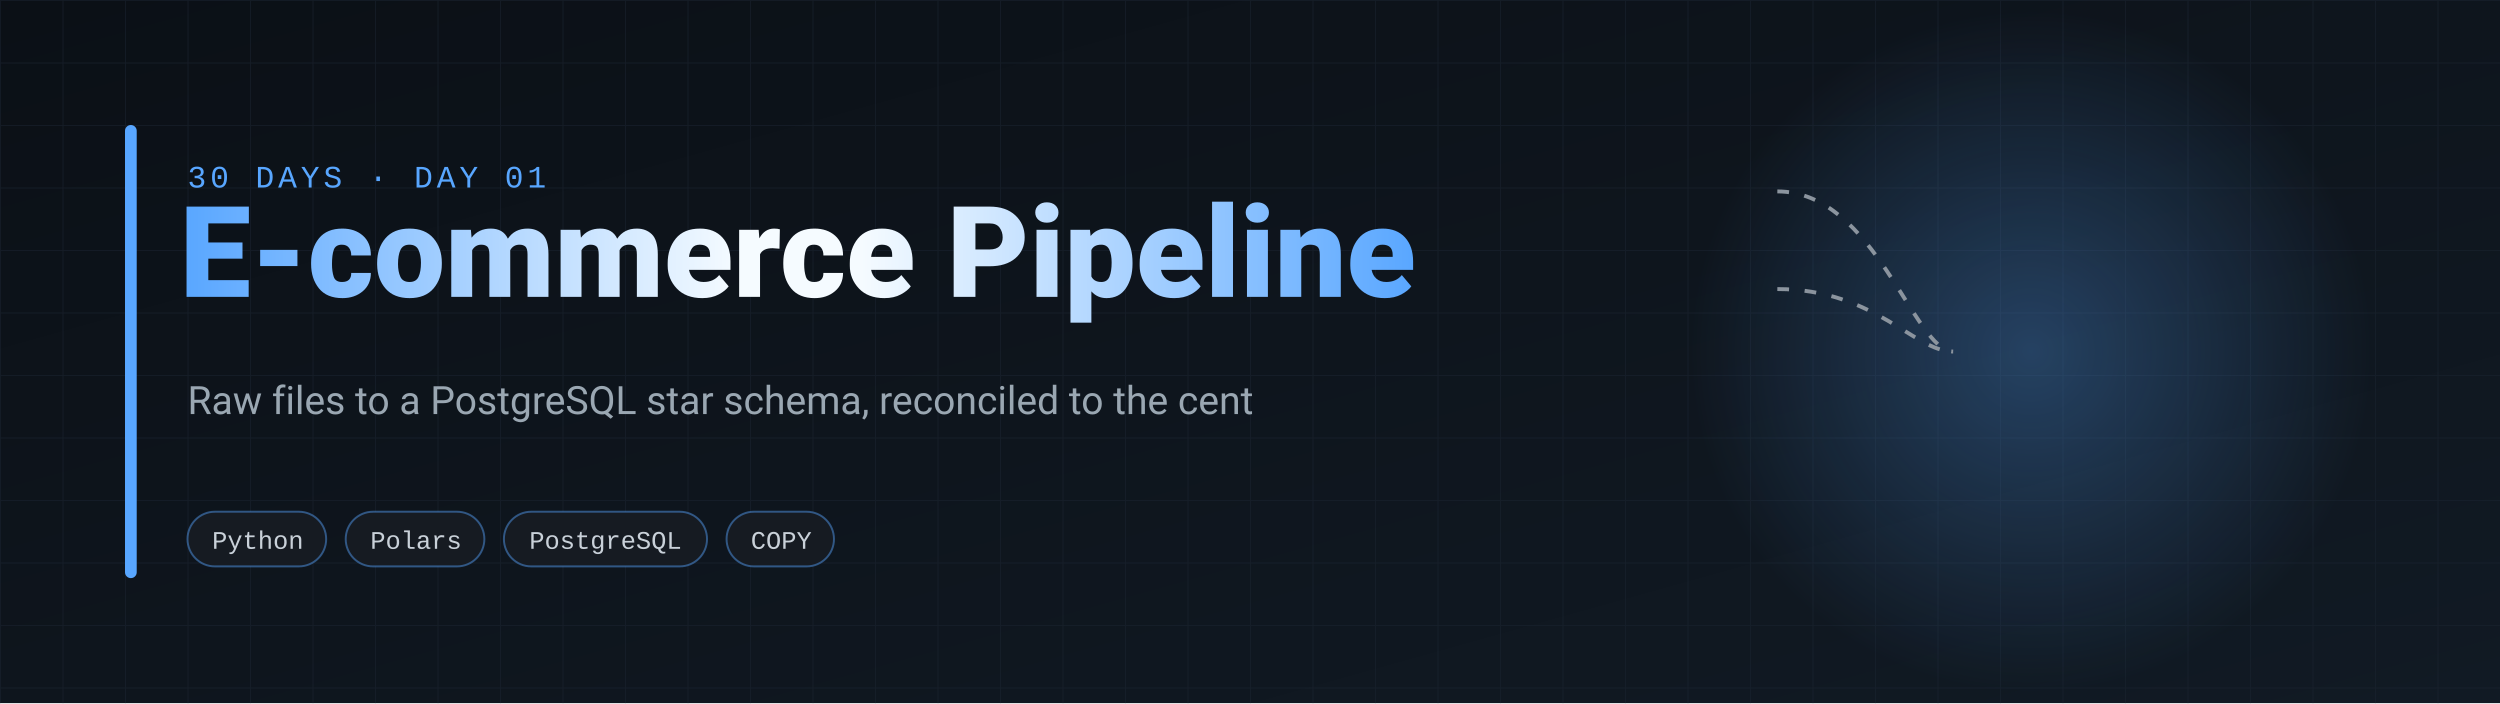
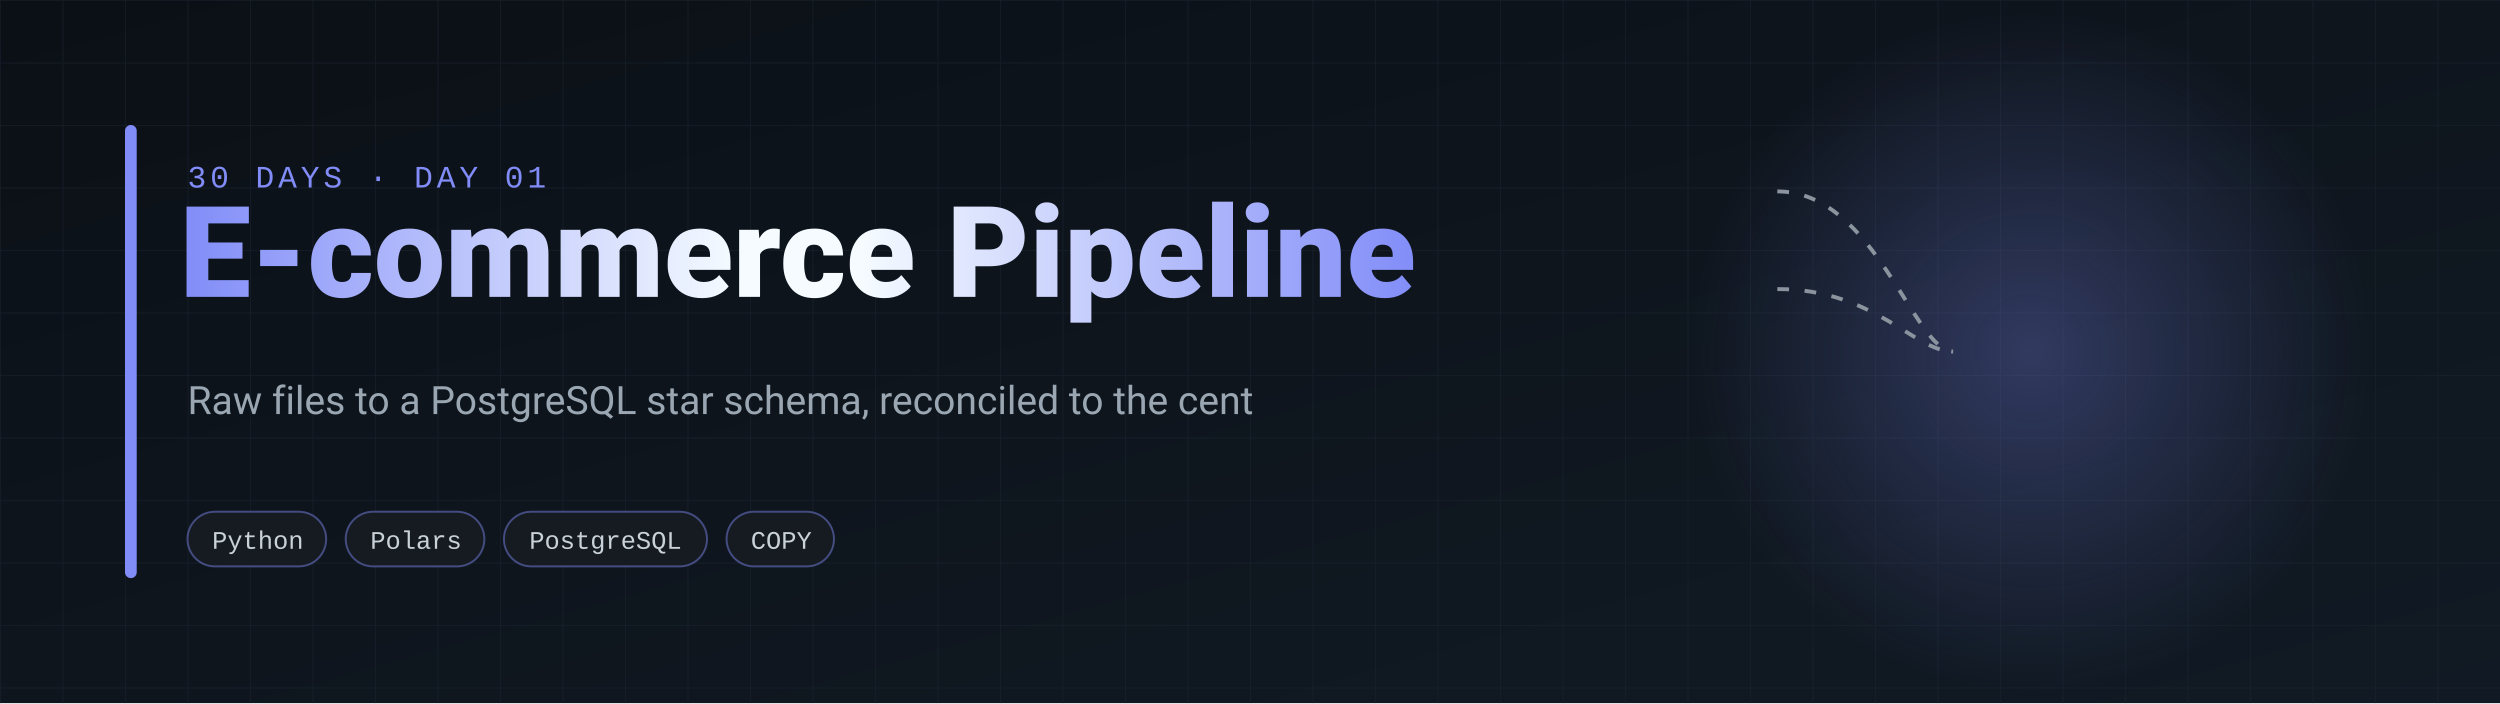
<svg xmlns="http://www.w3.org/2000/svg" width="1280" height="360" viewBox="0 0 1280 360" role="img" aria-label="E-commerce Pipeline: Raw files to a PostgreSQL star schema, reconciled to the cent">
  <defs>
    <linearGradient id="bg" x1="0" y1="0" x2="1" y2="1">
      <stop offset="0" stop-color="#0b1016" />
      <stop offset="1" stop-color="#111a24" />
    </linearGradient>
    <linearGradient id="shine" x1="0" y1="0" x2="1" y2="0">
-       <stop offset="0" stop-color="#58a6ff" />
+       <stop offset="0" stop-color="#818cf8" />
      <stop offset="0.45" stop-color="#f5fbff" />
      <stop offset="0.55" stop-color="#f5fbff" />
-       <stop offset="1" stop-color="#58a6ff" />
+       <stop offset="1" stop-color="#818cf8" />
      <animateTransform attributeName="gradientTransform" type="translate" values="-1 0; 1 0" dur="4.5s" repeatCount="indefinite" />
    </linearGradient>
    <radialGradient id="glow" cx="0.5" cy="0.5" r="0.5">
-       <stop offset="0" stop-color="#58a6ff" stop-opacity="0.30" />
-       <stop offset="1" stop-color="#58a6ff" stop-opacity="0" />
+       <stop offset="0" stop-color="#818cf8" stop-opacity="0.30" />
+       <stop offset="1" stop-color="#818cf8" stop-opacity="0" />
    </radialGradient>
    <pattern id="grid" width="32" height="32" patternUnits="userSpaceOnUse">
      <path d="M32 0H0V32" fill="none" stroke="#1b2430" stroke-width="1" />
    </pattern>
    <style>
      .sans { font-family: 'Segoe UI', Roboto, Helvetica, Arial, sans-serif; } .mono { font-family: ui-monospace, 'Cascadia Code', Consolas, 'Liberation Mono', monospace; }
      .pulse { animation: pulse 3s ease-in-out infinite; transform-origin: 1040px 180px; }
      @keyframes pulse { 0%, 100% { transform: scale(0.92); opacity: .65; } 50% { transform: scale(1.08); opacity: 1; } }
      .fade { opacity: 0; animation: fade 8s infinite; }
      @keyframes fade { 0% { opacity: 0; transform: translateY(8px); } 6% { opacity: 1; transform: none; } 88% { opacity: 1; } 96%, 100% { opacity: 0; } }
      .grow { transform-box: fill-box; transform-origin: bottom; animation: grow 8s ease-out infinite; }
      @keyframes grow { 0% { transform: scaleY(0); } 18% { transform: scaleY(1); } 88% { transform: scaleY(1); opacity: 1; } 96%, 100% { transform: scaleY(1); opacity: 0; } }
      .growx { transform-box: fill-box; transform-origin: left; animation: growx 8s ease-out infinite; }
      @keyframes growx { 0% { transform: scaleX(0); } 18% { transform: scaleX(1); } 88% { transform: scaleX(1); opacity: 1; } 96%, 100% { transform: scaleX(1); opacity: 0; } }
      .draw { stroke-dasharray: 1000; stroke-dashoffset: 1000; animation: draw 8s ease-in-out infinite; }
      @keyframes draw { 0% { stroke-dashoffset: 1000; } 35% { stroke-dashoffset: 0; } 88% { stroke-dashoffset: 0; opacity: 1; } 96%, 100% { opacity: 0; } }
      .flow { stroke-dasharray: 6 8; animation: flow 1.4s linear infinite; }
      @keyframes flow { to { stroke-dashoffset: -28; } }
      .blink { animation: blink 1s steps(1) infinite; } @keyframes blink { 50% { opacity: 0; } }
      .d1 { animation-delay: .3s; } .d2 { animation-delay: .6s; } .d3 { animation-delay: .9s; }
      .d4 { animation-delay: 1.2s; } .d5 { animation-delay: 1.5s; } .d6 { animation-delay: 1.8s; }
      .d7 { animation-delay: 2.1s; } .d8 { animation-delay: 2.4s; } .d9 { animation-delay: 2.7s; }
    </style>
  </defs>
  <rect width="1280" height="360" fill="url(#bg)" />
  <rect width="1280" height="360" fill="url(#grid)" opacity="0.55" />
  <circle class="pulse" cx="1040" cy="180" r="175" fill="url(#glow)" />
-   <rect x="64" y="64" width="6" height="232" rx="3" fill="#58a6ff" />
-   <text x="96" y="96" class="mono" font-size="16" fill="#58a6ff" letter-spacing="2">30 DAYS · DAY 01</text>
+   <rect x="64" y="64" width="6" height="232" rx="3" fill="#818cf8" />
+   <text x="96" y="96" class="mono" font-size="16" fill="#818cf8" letter-spacing="2">30 DAYS · DAY 01</text>
  <text x="92" y="152" class="sans" font-size="65" font-weight="800" fill="url(#shine)">E-commerce Pipeline</text>
  <text x="96" y="212" class="sans" font-size="20" fill="#9aa7b2">Raw files to a PostgreSQL star schema, reconciled to the cent</text>
-   <rect x="96" y="262" width="71" height="28" rx="14" fill="#161b22" stroke="#58a6ff" stroke-opacity="0.45" />
+   <rect x="96" y="262" width="71" height="28" rx="14" fill="#161b22" stroke="#818cf8" stroke-opacity="0.45" />
  <text x="132" y="281" text-anchor="middle" class="mono" font-size="13" fill="#c9d1d9">Python</text>
-   <rect x="177" y="262" width="71" height="28" rx="14" fill="#161b22" stroke="#58a6ff" stroke-opacity="0.45" />
+   <rect x="177" y="262" width="71" height="28" rx="14" fill="#161b22" stroke="#818cf8" stroke-opacity="0.45" />
  <text x="213" y="281" text-anchor="middle" class="mono" font-size="13" fill="#c9d1d9">Polars</text>
-   <rect x="258" y="262" width="104" height="28" rx="14" fill="#161b22" stroke="#58a6ff" stroke-opacity="0.45" />
+   <rect x="258" y="262" width="104" height="28" rx="14" fill="#161b22" stroke="#818cf8" stroke-opacity="0.45" />
  <text x="310" y="281" text-anchor="middle" class="mono" font-size="13" fill="#c9d1d9">PostgreSQL</text>
-   <rect x="372" y="262" width="55" height="28" rx="14" fill="#161b22" stroke="#58a6ff" stroke-opacity="0.45" />
+   <rect x="372" y="262" width="55" height="28" rx="14" fill="#161b22" stroke="#818cf8" stroke-opacity="0.45" />
  <text x="400" y="281" text-anchor="middle" class="mono" font-size="13" fill="#c9d1d9">COPY</text>
  <g>
    <g class="fade d1">
      <path d="M870 80 h26 l10 10 v26 h-36 z" fill="#161b22" stroke="#8b949e" />
      <text x="888" y="106" text-anchor="middle" class="mono" font-size="9" fill="#8b949e">.pq</text>
    </g>
    <path d="M910 98 C960 98 980 180 1000 180" class="flow" stroke="#8b949e" stroke-width="2" fill="none" />
    <g class="fade d2">
      <path d="M870 130 h26 l10 10 v26 h-36 z" fill="#161b22" stroke="#8b949e" />
      <text x="888" y="156" text-anchor="middle" class="mono" font-size="9" fill="#8b949e">.pq</text>
    </g>
    <path d="M910 148 C960 148 980 180 1000 180" class="flow" stroke="#8b949e" stroke-width="2" fill="none" />
-     <line class="draw d3" x1="1060" y1="180" x2="1060" y2="70" stroke="#58a6ff" stroke-width="2" />
+     <line class="draw d3" x1="1060" y1="180" x2="1060" y2="70" stroke="#818cf8" stroke-width="2" />
    <g class="fade d4">
-       <rect x="1004" y="52" width="112" height="36" rx="9" fill="#161b22" stroke="#58a6ff" />
+       <rect x="1004" y="52" width="112" height="36" rx="9" fill="#161b22" stroke="#818cf8" />
      <text x="1060" y="75" text-anchor="middle" class="mono" font-size="12" fill="#e6edf3">dim_date</text>
    </g>
-     <line class="draw d4" x1="1060" y1="180" x2="1190" y2="250" stroke="#58a6ff" stroke-width="2" />
+     <line class="draw d4" x1="1060" y1="180" x2="1190" y2="250" stroke="#818cf8" stroke-width="2" />
    <g class="fade d5">
-       <rect x="1134" y="232" width="112" height="36" rx="9" fill="#161b22" stroke="#58a6ff" />
+       <rect x="1134" y="232" width="112" height="36" rx="9" fill="#161b22" stroke="#818cf8" />
      <text x="1190" y="255" text-anchor="middle" class="mono" font-size="12" fill="#e6edf3">dim_product</text>
    </g>
-     <line class="draw d5" x1="1060" y1="180" x2="930" y2="250" stroke="#58a6ff" stroke-width="2" />
+     <line class="draw d5" x1="1060" y1="180" x2="930" y2="250" stroke="#818cf8" stroke-width="2" />
    <g class="fade d6">
-       <rect x="874" y="232" width="112" height="36" rx="9" fill="#161b22" stroke="#58a6ff" />
+       <rect x="874" y="232" width="112" height="36" rx="9" fill="#161b22" stroke="#818cf8" />
      <text x="930" y="255" text-anchor="middle" class="mono" font-size="12" fill="#e6edf3">dim_customer</text>
    </g>
    <g class="fade d2">
-       <rect x="998" y="156" width="124" height="48" rx="10" fill="#58a6ff" />
+       <rect x="998" y="156" width="124" height="48" rx="10" fill="#818cf8" />
      <text x="1060" y="185" text-anchor="middle" class="mono" font-size="13" font-weight="700" fill="#0b1016">fact_orders</text>
    </g>
    <g class="fade d8">
      <rect x="995" y="296" width="130" height="28" rx="14" fill="#161b22" stroke="#3fb950" />
      <text x="1060" y="315" text-anchor="middle" class="mono" font-size="12" fill="#3fb950">reconciled ✓</text>
    </g>
  </g>
</svg>
